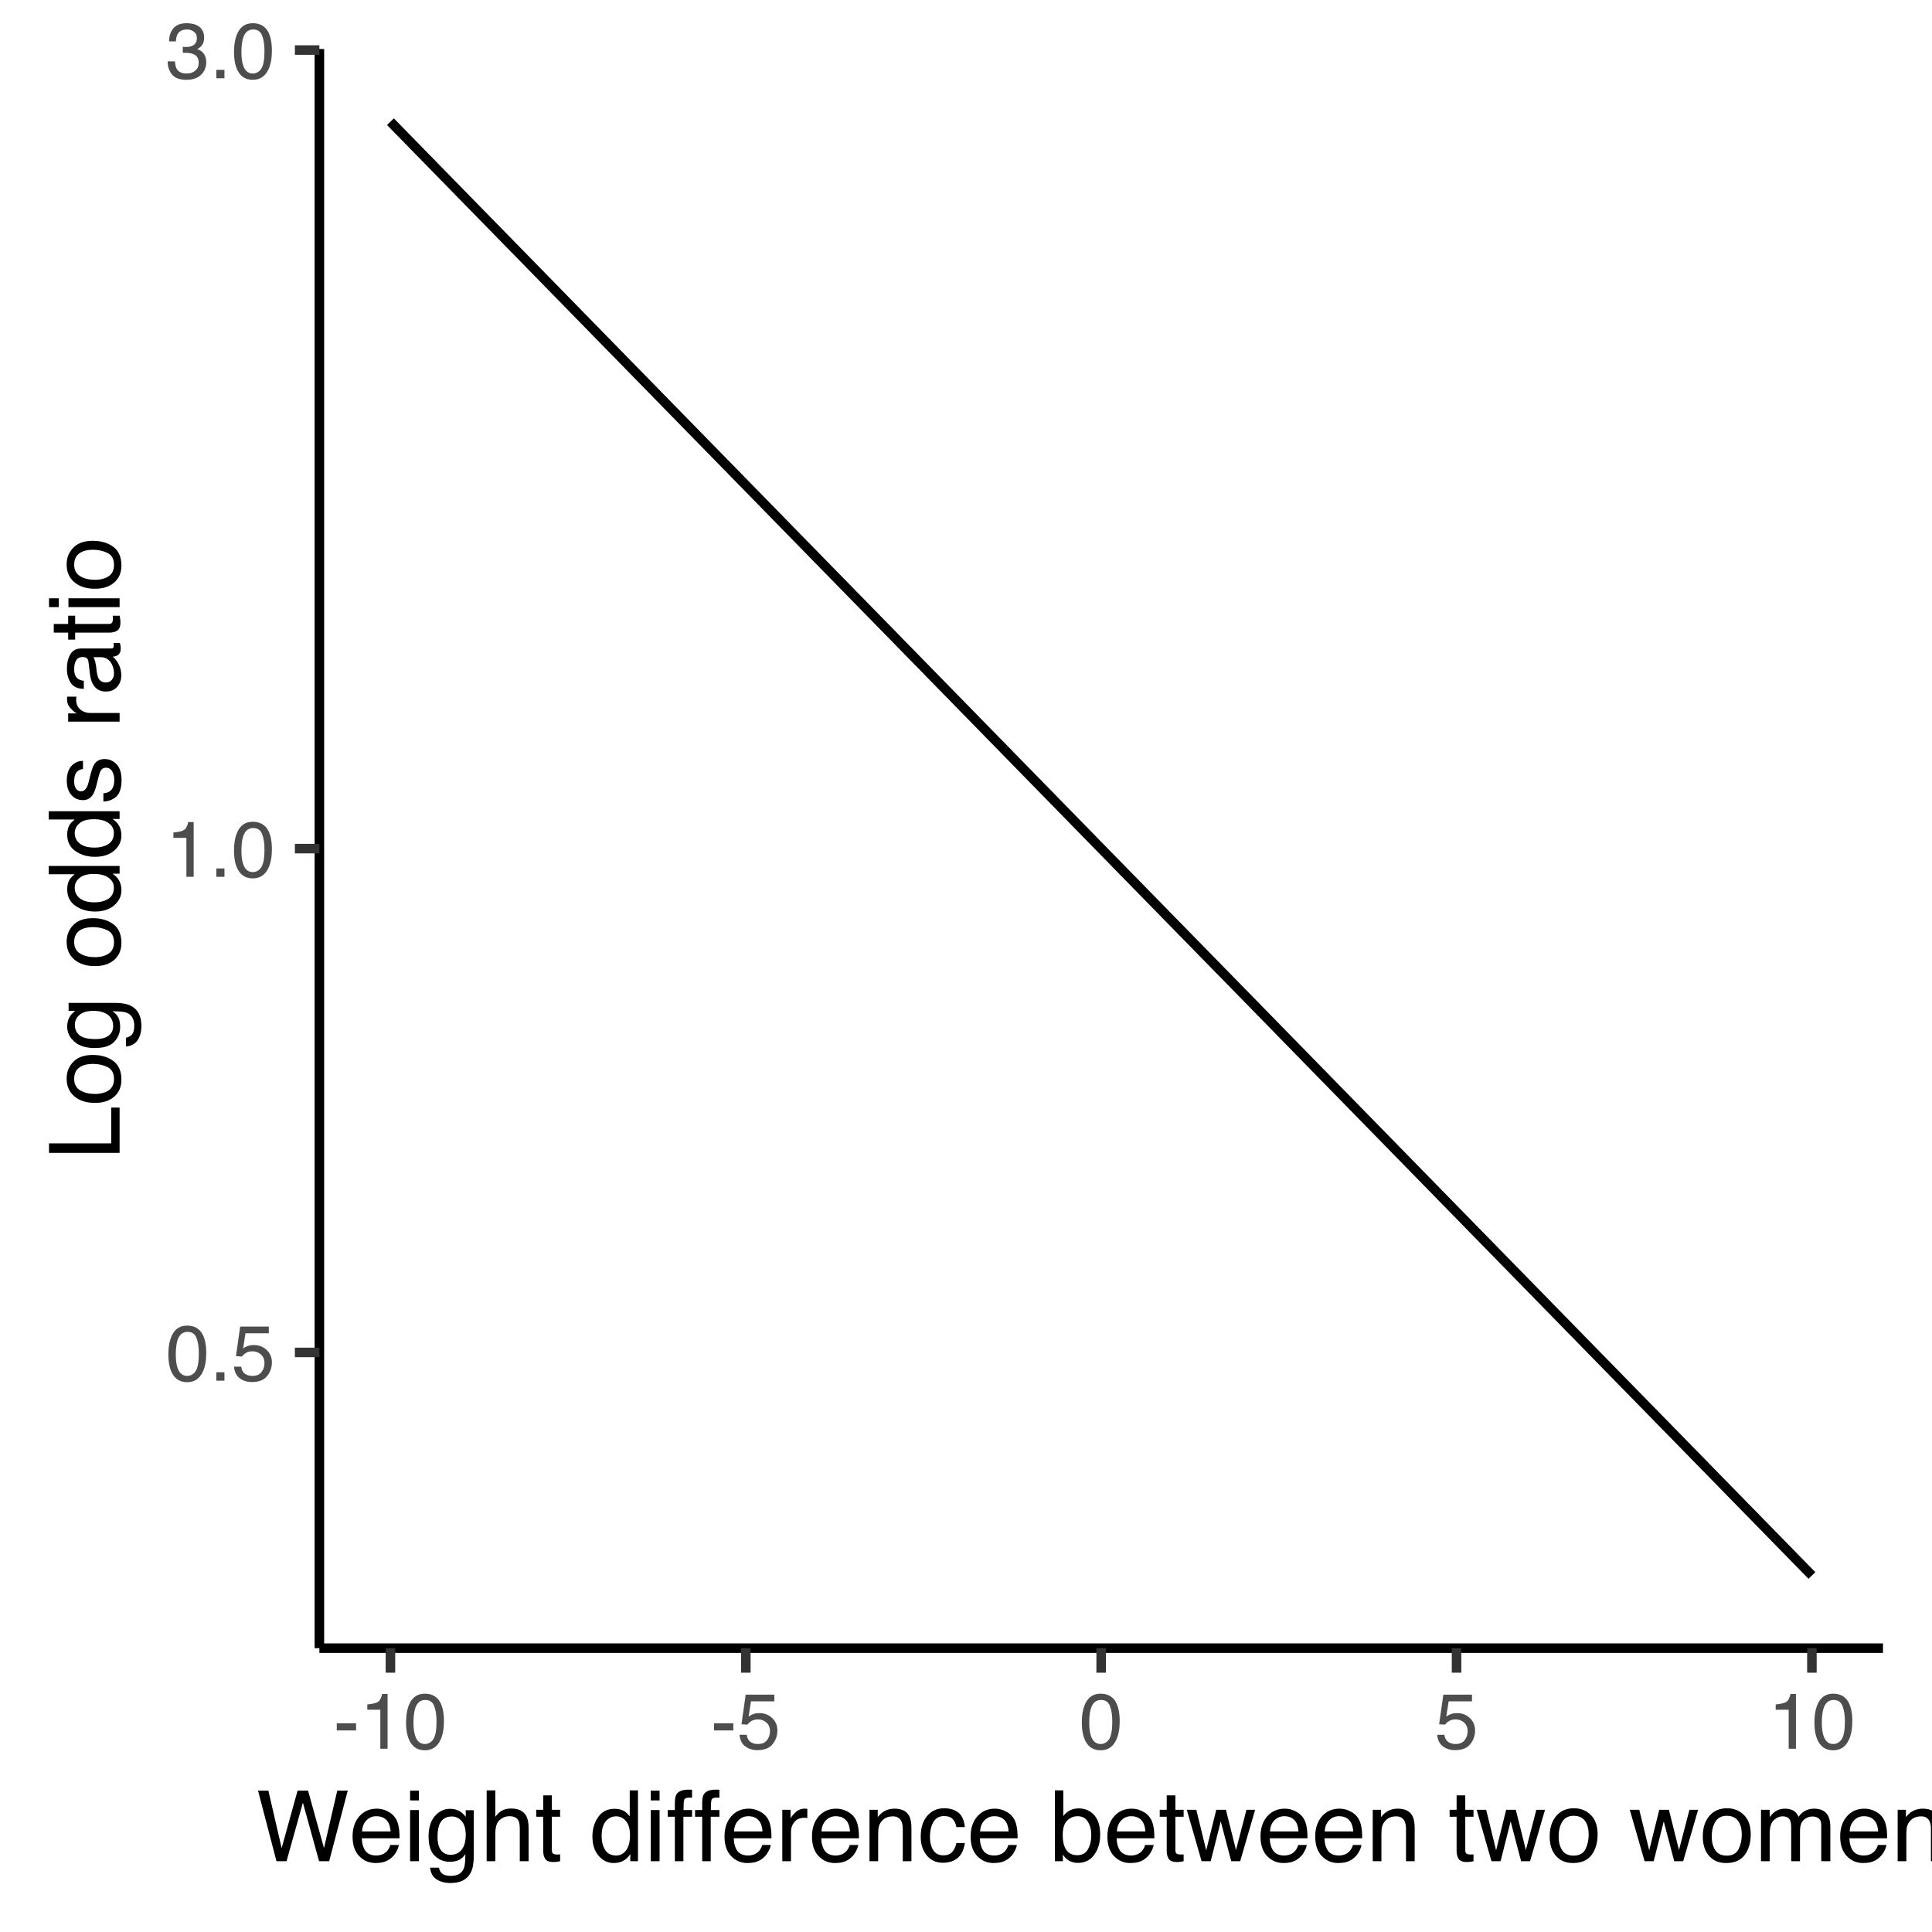
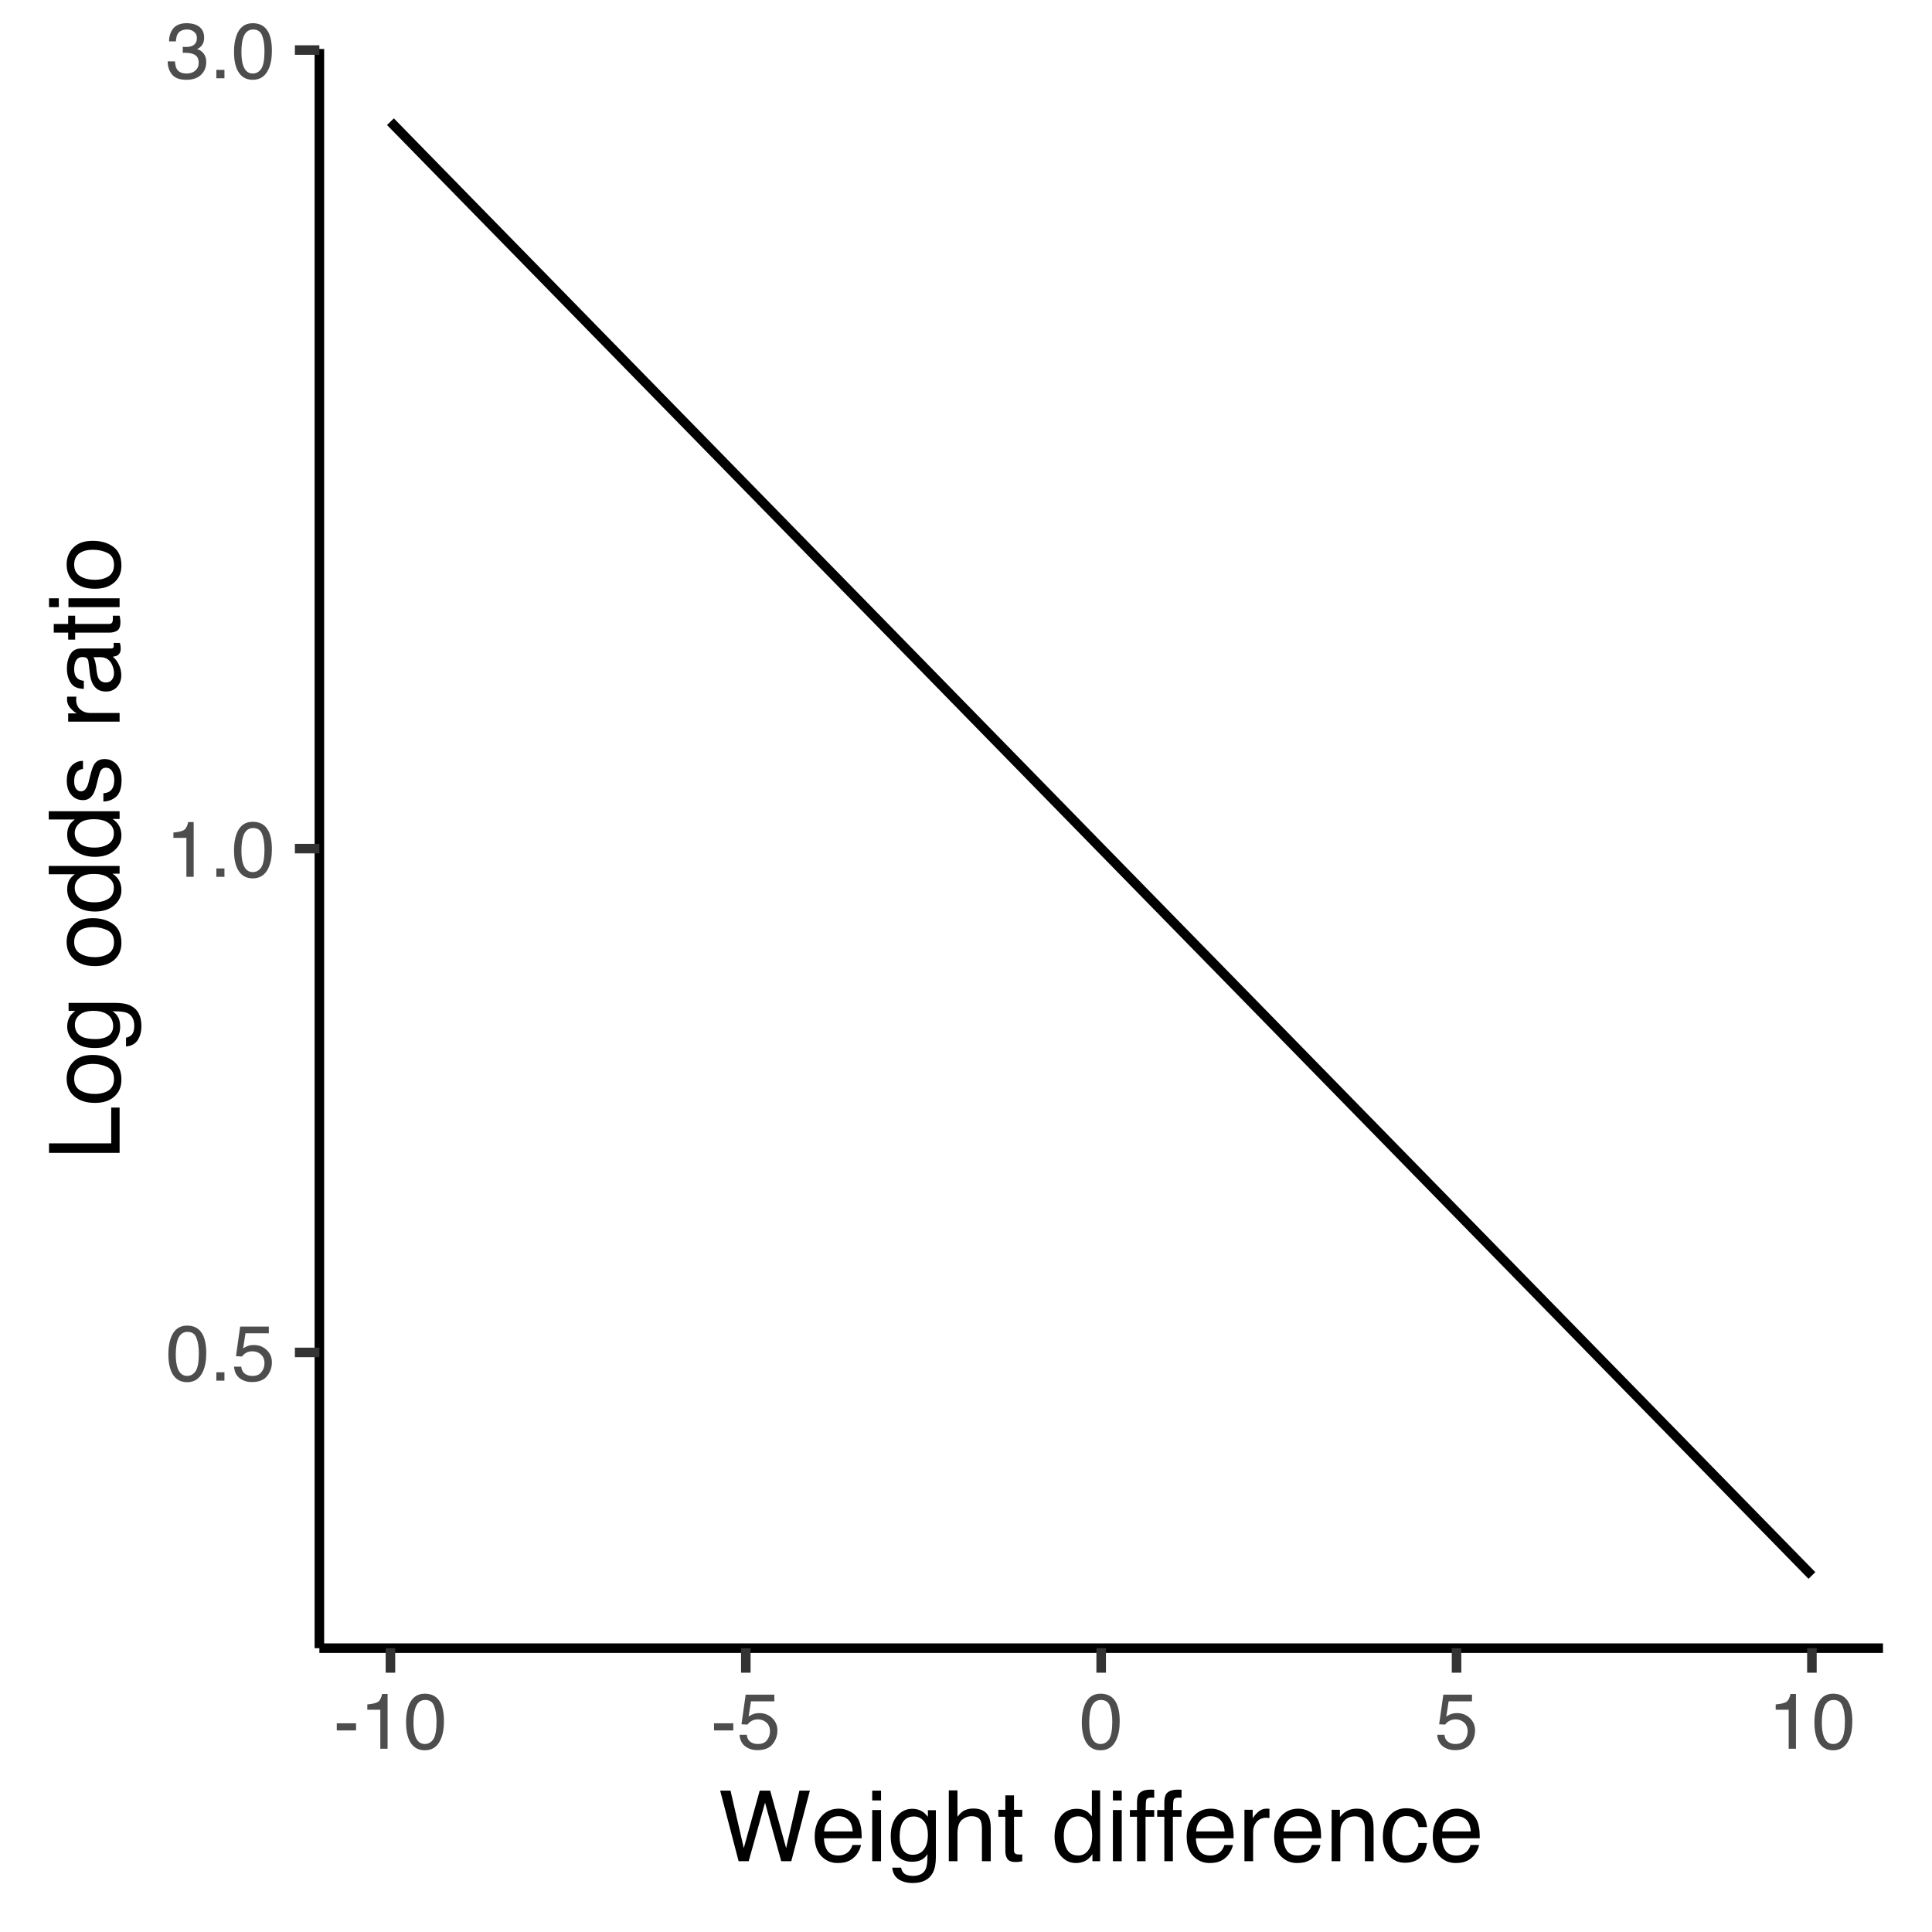
<svg xmlns="http://www.w3.org/2000/svg" xmlns:xlink="http://www.w3.org/1999/xlink" width="216pt" height="216pt" viewBox="0 0 216 216" version="1.1">
  <defs>
    <g>
      <symbol overflow="visible" id="glyph0-0">
        <path style="stroke:none;" d="M 0.281 0 L 0.281 -6.312 L 5.297 -6.312 L 5.297 0 Z M 4.5 -0.797 L 4.5 -5.516 L 1.078 -5.516 L 1.078 -0.797 Z M 4.5 -0.797 " />
      </symbol>
      <symbol overflow="visible" id="glyph0-1">
        <path style="stroke:none;" d="M 2.375 -6.156 C 3.176 -6.156 3.754 -5.828 4.109 -5.172 C 4.379 -4.66 4.516 -3.961 4.516 -3.078 C 4.516 -2.242 4.391 -1.555 4.141 -1.016 C 3.785 -0.223 3.195 0.172 2.375 0.172 C 1.633 0.172 1.082 -0.148 0.719 -0.797 C 0.426 -1.328 0.281 -2.047 0.281 -2.953 C 0.281 -3.648 0.367 -4.25 0.547 -4.75 C 0.879 -5.688 1.488 -6.156 2.375 -6.156 Z M 2.375 -0.531 C 2.77 -0.531 3.086 -0.707 3.328 -1.062 C 3.566 -1.426 3.688 -2.086 3.688 -3.047 C 3.688 -3.754 3.598 -4.332 3.422 -4.781 C 3.254 -5.227 2.922 -5.453 2.422 -5.453 C 1.973 -5.453 1.641 -5.238 1.422 -4.812 C 1.211 -4.383 1.109 -3.754 1.109 -2.922 C 1.109 -2.297 1.176 -1.789 1.312 -1.406 C 1.52 -0.82 1.875 -0.531 2.375 -0.531 Z M 2.375 -0.531 " />
      </symbol>
      <symbol overflow="visible" id="glyph0-2">
        <path style="stroke:none;" d="M 0.75 -0.938 L 1.656 -0.938 L 1.656 0 L 0.75 0 Z M 0.75 -0.938 " />
      </symbol>
      <symbol overflow="visible" id="glyph0-3">
        <path style="stroke:none;" d="M 1.094 -1.562 C 1.133 -1.125 1.336 -0.82 1.703 -0.656 C 1.879 -0.57 2.094 -0.531 2.344 -0.531 C 2.801 -0.531 3.141 -0.676 3.359 -0.969 C 3.578 -1.258 3.688 -1.582 3.688 -1.938 C 3.688 -2.363 3.555 -2.691 3.297 -2.922 C 3.035 -3.16 2.719 -3.281 2.344 -3.281 C 2.082 -3.281 1.852 -3.227 1.656 -3.125 C 1.469 -3.02 1.305 -2.879 1.172 -2.703 L 0.5 -2.734 L 0.969 -6.047 L 4.172 -6.047 L 4.172 -5.297 L 1.562 -5.297 L 1.297 -3.594 C 1.43 -3.695 1.566 -3.773 1.703 -3.828 C 1.93 -3.93 2.195 -3.984 2.5 -3.984 C 3.062 -3.984 3.535 -3.801 3.922 -3.438 C 4.316 -3.07 4.516 -2.609 4.516 -2.047 C 4.516 -1.461 4.332 -0.945 3.969 -0.5 C 3.613 -0.062 3.047 0.156 2.266 0.156 C 1.754 0.156 1.305 0.016 0.922 -0.266 C 0.547 -0.547 0.332 -0.977 0.281 -1.562 Z M 1.094 -1.562 " />
      </symbol>
      <symbol overflow="visible" id="glyph0-4">
        <path style="stroke:none;" d="M 0.844 -4.359 L 0.844 -4.953 C 1.395 -5.004 1.781 -5.094 2 -5.219 C 2.227 -5.344 2.395 -5.645 2.5 -6.125 L 3.109 -6.125 L 3.109 0 L 2.297 0 L 2.297 -4.359 Z M 0.844 -4.359 " />
      </symbol>
      <symbol overflow="visible" id="glyph0-5">
        <path style="stroke:none;" d="M 2.281 0.172 C 1.551 0.172 1.02 -0.023 0.688 -0.422 C 0.363 -0.828 0.203 -1.316 0.203 -1.891 L 1.016 -1.891 C 1.047 -1.492 1.117 -1.203 1.234 -1.016 C 1.441 -0.691 1.805 -0.531 2.328 -0.531 C 2.734 -0.531 3.055 -0.641 3.297 -0.859 C 3.547 -1.078 3.672 -1.359 3.672 -1.703 C 3.672 -2.129 3.539 -2.426 3.281 -2.594 C 3.031 -2.758 2.672 -2.844 2.203 -2.844 C 2.148 -2.844 2.098 -2.844 2.047 -2.844 C 1.992 -2.844 1.941 -2.844 1.891 -2.844 L 1.891 -3.516 C 1.973 -3.516 2.039 -3.508 2.094 -3.5 C 2.145 -3.5 2.203 -3.5 2.266 -3.5 C 2.555 -3.5 2.797 -3.547 2.984 -3.641 C 3.305 -3.797 3.469 -4.082 3.469 -4.5 C 3.469 -4.801 3.359 -5.035 3.141 -5.203 C 2.922 -5.367 2.672 -5.453 2.391 -5.453 C 1.867 -5.453 1.508 -5.281 1.312 -4.938 C 1.207 -4.75 1.145 -4.477 1.125 -4.125 L 0.359 -4.125 C 0.359 -4.582 0.453 -4.973 0.641 -5.297 C 0.953 -5.867 1.504 -6.156 2.297 -6.156 C 2.93 -6.156 3.422 -6.016 3.766 -5.734 C 4.109 -5.461 4.281 -5.062 4.281 -4.531 C 4.281 -4.145 4.176 -3.836 3.969 -3.609 C 3.844 -3.461 3.68 -3.348 3.484 -3.266 C 3.805 -3.172 4.055 -3 4.234 -2.75 C 4.422 -2.5 4.516 -2.191 4.516 -1.828 C 4.516 -1.234 4.316 -0.75 3.922 -0.375 C 3.535 -0.008 2.988 0.172 2.281 0.172 Z M 2.281 0.172 " />
      </symbol>
      <symbol overflow="visible" id="glyph0-6">
        <path style="stroke:none;" d="M 0.359 -2.844 L 2.516 -2.844 L 2.516 -2.047 L 0.359 -2.047 Z M 0.359 -2.844 " />
      </symbol>
      <symbol overflow="visible" id="glyph1-0">
        <path style="stroke:none;" d="M 0.359 0 L 0.359 -7.891 L 6.625 -7.891 L 6.625 0 Z M 5.625 -0.984 L 5.625 -6.906 L 1.344 -6.906 L 1.344 -0.984 Z M 5.625 -0.984 " />
      </symbol>
      <symbol overflow="visible" id="glyph1-1">
        <path style="stroke:none;" d="M 1.359 -7.891 L 2.844 -1.469 L 4.625 -7.891 L 5.797 -7.891 L 7.578 -1.469 L 9.062 -7.891 L 10.234 -7.891 L 8.156 0 L 7.031 0 L 5.219 -6.547 L 3.391 0 L 2.266 0 L 0.203 -7.891 Z M 1.359 -7.891 " />
      </symbol>
      <symbol overflow="visible" id="glyph1-2">
        <path style="stroke:none;" d="M 3.109 -5.875 C 3.516 -5.875 3.906 -5.781 4.281 -5.594 C 4.664 -5.406 4.961 -5.156 5.172 -4.844 C 5.359 -4.562 5.484 -4.223 5.547 -3.828 C 5.609 -3.566 5.641 -3.145 5.641 -2.562 L 1.422 -2.562 C 1.441 -1.977 1.578 -1.508 1.828 -1.156 C 2.086 -0.812 2.488 -0.641 3.031 -0.641 C 3.539 -0.641 3.945 -0.805 4.25 -1.141 C 4.414 -1.328 4.535 -1.551 4.609 -1.812 L 5.562 -1.812 C 5.531 -1.594 5.441 -1.352 5.297 -1.094 C 5.16 -0.832 5.004 -0.625 4.828 -0.469 C 4.535 -0.176 4.176 0.02 3.75 0.125 C 3.508 0.176 3.242 0.203 2.953 0.203 C 2.234 0.203 1.625 -0.055 1.125 -0.578 C 0.633 -1.098 0.391 -1.828 0.391 -2.766 C 0.391 -3.691 0.641 -4.441 1.141 -5.016 C 1.641 -5.586 2.297 -5.875 3.109 -5.875 Z M 4.641 -3.328 C 4.609 -3.754 4.52 -4.094 4.375 -4.344 C 4.102 -4.801 3.66 -5.031 3.047 -5.031 C 2.598 -5.031 2.223 -4.867 1.922 -4.547 C 1.629 -4.234 1.473 -3.828 1.453 -3.328 Z M 3.016 -5.891 Z M 3.016 -5.891 " />
      </symbol>
      <symbol overflow="visible" id="glyph1-3">
        <path style="stroke:none;" d="M 0.703 -5.719 L 1.688 -5.719 L 1.688 0 L 0.703 0 Z M 0.703 -7.891 L 1.688 -7.891 L 1.688 -6.797 L 0.703 -6.797 Z M 0.703 -7.891 " />
      </symbol>
      <symbol overflow="visible" id="glyph1-4">
        <path style="stroke:none;" d="M 2.734 -5.859 C 3.191 -5.859 3.586 -5.742 3.922 -5.516 C 4.098 -5.391 4.285 -5.207 4.484 -4.969 L 4.484 -5.703 L 5.375 -5.703 L 5.375 -0.469 C 5.375 0.258 5.266 0.836 5.047 1.266 C 4.648 2.047 3.895 2.438 2.781 2.438 C 2.156 2.438 1.629 2.297 1.203 2.016 C 0.785 1.734 0.551 1.301 0.5 0.719 L 1.484 0.719 C 1.535 0.969 1.629 1.164 1.766 1.312 C 1.984 1.531 2.328 1.641 2.797 1.641 C 3.535 1.641 4.02 1.375 4.25 0.844 C 4.383 0.539 4.445 -0.004 4.438 -0.797 C 4.25 -0.504 4.016 -0.285 3.734 -0.141 C 3.461 -0.004 3.109 0.062 2.672 0.062 C 2.047 0.062 1.5 -0.156 1.031 -0.594 C 0.562 -1.031 0.328 -1.758 0.328 -2.781 C 0.328 -3.75 0.562 -4.504 1.031 -5.047 C 1.5 -5.586 2.066 -5.859 2.734 -5.859 Z M 4.484 -2.906 C 4.484 -3.613 4.332 -4.141 4.031 -4.484 C 3.738 -4.828 3.367 -5 2.922 -5 C 2.234 -5 1.766 -4.68 1.516 -4.047 C 1.391 -3.703 1.328 -3.254 1.328 -2.703 C 1.328 -2.055 1.457 -1.562 1.719 -1.219 C 1.977 -0.883 2.332 -0.719 2.781 -0.719 C 3.469 -0.719 3.957 -1.031 4.25 -1.656 C 4.406 -2.008 4.484 -2.426 4.484 -2.906 Z M 2.859 -5.891 Z M 2.859 -5.891 " />
      </symbol>
      <symbol overflow="visible" id="glyph1-5">
        <path style="stroke:none;" d="M 0.703 -7.922 L 1.672 -7.922 L 1.672 -4.969 C 1.898 -5.258 2.109 -5.469 2.297 -5.594 C 2.609 -5.789 2.992 -5.891 3.453 -5.891 C 4.285 -5.891 4.852 -5.598 5.156 -5.016 C 5.312 -4.691 5.391 -4.25 5.391 -3.688 L 5.391 0 L 4.406 0 L 4.406 -3.625 C 4.406 -4.051 4.352 -4.363 4.25 -4.562 C 4.07 -4.875 3.738 -5.031 3.25 -5.031 C 2.852 -5.031 2.488 -4.891 2.156 -4.609 C 1.832 -4.336 1.672 -3.816 1.672 -3.047 L 1.672 0 L 0.703 0 Z M 0.703 -7.922 " />
      </symbol>
      <symbol overflow="visible" id="glyph1-6">
        <path style="stroke:none;" d="M 0.906 -7.359 L 1.875 -7.359 L 1.875 -5.75 L 2.797 -5.75 L 2.797 -4.969 L 1.875 -4.969 L 1.875 -1.203 C 1.875 -1.004 1.941 -0.875 2.078 -0.812 C 2.16 -0.77 2.285 -0.75 2.453 -0.75 C 2.504 -0.75 2.555 -0.75 2.609 -0.75 C 2.66 -0.75 2.723 -0.754 2.797 -0.766 L 2.797 0 C 2.68 0.031 2.562 0.051 2.438 0.062 C 2.32 0.082 2.195 0.094 2.062 0.094 C 1.613 0.094 1.305 -0.02 1.141 -0.25 C 0.984 -0.488 0.906 -0.789 0.906 -1.156 L 0.906 -4.969 L 0.125 -4.969 L 0.125 -5.75 L 0.906 -5.75 Z M 0.906 -7.359 " />
      </symbol>
      <symbol overflow="visible" id="glyph1-7">
        <path style="stroke:none;" d="" />
      </symbol>
      <symbol overflow="visible" id="glyph1-8">
        <path style="stroke:none;" d="M 1.328 -2.812 C 1.328 -2.195 1.457 -1.68 1.719 -1.266 C 1.977 -0.848 2.395 -0.641 2.969 -0.641 C 3.414 -0.641 3.781 -0.832 4.062 -1.219 C 4.352 -1.602 4.5 -2.156 4.5 -2.875 C 4.5 -3.602 4.348 -4.141 4.047 -4.484 C 3.754 -4.836 3.391 -5.016 2.953 -5.016 C 2.473 -5.016 2.082 -4.828 1.781 -4.453 C 1.477 -4.078 1.328 -3.531 1.328 -2.812 Z M 2.781 -5.859 C 3.219 -5.859 3.586 -5.766 3.891 -5.578 C 4.055 -5.473 4.25 -5.285 4.469 -5.016 L 4.469 -7.922 L 5.391 -7.922 L 5.391 0 L 4.531 0 L 4.531 -0.797 C 4.301 -0.441 4.031 -0.188 3.719 -0.031 C 3.414 0.125 3.066 0.203 2.672 0.203 C 2.023 0.203 1.469 -0.062 1 -0.594 C 0.531 -1.133 0.297 -1.852 0.297 -2.75 C 0.297 -3.594 0.508 -4.32 0.938 -4.938 C 1.363 -5.551 1.977 -5.859 2.781 -5.859 Z M 2.781 -5.859 " />
      </symbol>
      <symbol overflow="visible" id="glyph1-9">
        <path style="stroke:none;" d="M 0.953 -6.625 C 0.961 -7.031 1.031 -7.328 1.156 -7.516 C 1.383 -7.836 1.82 -8 2.469 -8 C 2.531 -8 2.594 -8 2.656 -8 C 2.719 -8 2.789 -7.992 2.875 -7.984 L 2.875 -7.094 C 2.77 -7.102 2.695 -7.109 2.656 -7.109 C 2.613 -7.109 2.57 -7.109 2.531 -7.109 C 2.238 -7.109 2.062 -7.031 2 -6.875 C 1.945 -6.727 1.922 -6.344 1.922 -5.719 L 2.875 -5.719 L 2.875 -4.969 L 1.906 -4.969 L 1.906 0 L 0.953 0 L 0.953 -4.969 L 0.156 -4.969 L 0.156 -5.719 L 0.953 -5.719 Z M 0.953 -6.625 " />
      </symbol>
      <symbol overflow="visible" id="glyph1-10">
        <path style="stroke:none;" d="M 0.734 -5.75 L 1.656 -5.75 L 1.656 -4.766 C 1.727 -4.953 1.91 -5.18 2.203 -5.453 C 2.492 -5.734 2.832 -5.875 3.219 -5.875 C 3.238 -5.875 3.27 -5.875 3.312 -5.875 C 3.352 -5.875 3.426 -5.867 3.531 -5.859 L 3.531 -4.828 C 3.477 -4.836 3.426 -4.844 3.375 -4.844 C 3.32 -4.852 3.27 -4.859 3.219 -4.859 C 2.727 -4.859 2.352 -4.703 2.094 -4.391 C 1.832 -4.078 1.703 -3.719 1.703 -3.312 L 1.703 0 L 0.734 0 Z M 0.734 -5.75 " />
      </symbol>
      <symbol overflow="visible" id="glyph1-11">
        <path style="stroke:none;" d="M 0.703 -5.75 L 1.625 -5.75 L 1.625 -4.938 C 1.895 -5.27 2.18 -5.508 2.484 -5.656 C 2.797 -5.801 3.133 -5.875 3.5 -5.875 C 4.32 -5.875 4.875 -5.594 5.156 -5.031 C 5.312 -4.719 5.391 -4.27 5.391 -3.688 L 5.391 0 L 4.422 0 L 4.422 -3.625 C 4.422 -3.977 4.367 -4.258 4.266 -4.469 C 4.086 -4.832 3.773 -5.016 3.328 -5.016 C 3.098 -5.016 2.91 -4.988 2.766 -4.938 C 2.492 -4.863 2.258 -4.707 2.062 -4.469 C 1.906 -4.281 1.801 -4.082 1.75 -3.875 C 1.695 -3.676 1.672 -3.391 1.672 -3.016 L 1.672 0 L 0.703 0 Z M 2.984 -5.891 Z M 2.984 -5.891 " />
      </symbol>
      <symbol overflow="visible" id="glyph1-12">
        <path style="stroke:none;" d="M 2.922 -5.922 C 3.578 -5.922 4.109 -5.758 4.516 -5.438 C 4.922 -5.125 5.164 -4.582 5.25 -3.812 L 4.297 -3.812 C 4.242 -4.164 4.113 -4.457 3.906 -4.688 C 3.707 -4.926 3.379 -5.047 2.922 -5.047 C 2.305 -5.047 1.867 -4.75 1.609 -4.156 C 1.43 -3.758 1.344 -3.273 1.344 -2.703 C 1.344 -2.129 1.461 -1.645 1.703 -1.25 C 1.953 -0.852 2.336 -0.656 2.859 -0.656 C 3.266 -0.656 3.582 -0.773 3.812 -1.016 C 4.051 -1.266 4.211 -1.602 4.297 -2.031 L 5.25 -2.031 C 5.133 -1.27 4.863 -0.711 4.438 -0.359 C 4.008 -0.004 3.457 0.172 2.781 0.172 C 2.031 0.172 1.43 -0.102 0.984 -0.656 C 0.535 -1.207 0.312 -1.895 0.312 -2.719 C 0.312 -3.727 0.555 -4.516 1.047 -5.078 C 1.535 -5.641 2.16 -5.922 2.922 -5.922 Z M 2.781 -5.891 Z M 2.781 -5.891 " />
      </symbol>
-       <symbol overflow="visible" id="glyph1-13">
-         <path style="stroke:none;" d="M 0.641 -7.922 L 1.578 -7.922 L 1.578 -5.047 C 1.785 -5.328 2.035 -5.539 2.328 -5.688 C 2.617 -5.832 2.938 -5.906 3.281 -5.906 C 4 -5.906 4.582 -5.656 5.031 -5.156 C 5.477 -4.664 5.703 -3.941 5.703 -2.984 C 5.703 -2.078 5.477 -1.32 5.031 -0.719 C 4.594 -0.113 3.984 0.188 3.203 0.188 C 2.766 0.188 2.395 0.078 2.094 -0.141 C 1.914 -0.266 1.727 -0.461 1.531 -0.734 L 1.531 0 L 0.641 0 Z M 3.141 -0.672 C 3.672 -0.672 4.062 -0.879 4.312 -1.297 C 4.57 -1.711 4.703 -2.258 4.703 -2.938 C 4.703 -3.539 4.57 -4.039 4.312 -4.438 C 4.062 -4.832 3.68 -5.031 3.172 -5.031 C 2.734 -5.031 2.348 -4.867 2.016 -4.547 C 1.68 -4.223 1.516 -3.688 1.516 -2.938 C 1.516 -2.395 1.582 -1.957 1.719 -1.625 C 1.977 -0.988 2.453 -0.672 3.141 -0.672 Z M 3.141 -0.672 " />
-       </symbol>
-       <symbol overflow="visible" id="glyph1-14">
-         <path style="stroke:none;" d="M 1.156 -5.75 L 2.266 -1.219 L 3.391 -5.75 L 4.469 -5.75 L 5.594 -1.25 L 6.766 -5.75 L 7.734 -5.75 L 6.062 0 L 5.062 0 L 3.891 -4.453 L 2.766 0 L 1.75 0 L 0.094 -5.75 Z M 1.156 -5.75 " />
-       </symbol>
-       <symbol overflow="visible" id="glyph1-15">
-         <path style="stroke:none;" d="M 2.984 -0.625 C 3.629 -0.625 4.07 -0.863 4.312 -1.344 C 4.551 -1.832 4.672 -2.375 4.672 -2.969 C 4.672 -3.508 4.582 -3.945 4.406 -4.281 C 4.133 -4.812 3.664 -5.078 3 -5.078 C 2.406 -5.078 1.973 -4.848 1.703 -4.391 C 1.441 -3.941 1.312 -3.398 1.312 -2.766 C 1.312 -2.148 1.441 -1.641 1.703 -1.234 C 1.973 -0.828 2.398 -0.625 2.984 -0.625 Z M 3.031 -5.922 C 3.77 -5.922 4.395 -5.672 4.906 -5.172 C 5.414 -4.68 5.672 -3.957 5.672 -3 C 5.672 -2.07 5.445 -1.305 5 -0.703 C 4.551 -0.098 3.852 0.203 2.906 0.203 C 2.113 0.203 1.484 -0.062 1.016 -0.594 C 0.547 -1.125 0.312 -1.844 0.312 -2.75 C 0.312 -3.719 0.555 -4.488 1.047 -5.062 C 1.535 -5.633 2.195 -5.922 3.031 -5.922 Z M 3 -5.891 Z M 3 -5.891 " />
-       </symbol>
-       <symbol overflow="visible" id="glyph1-16">
-         <path style="stroke:none;" d="M 0.703 -5.75 L 1.672 -5.75 L 1.672 -4.938 C 1.898 -5.219 2.102 -5.422 2.281 -5.547 C 2.602 -5.766 2.969 -5.875 3.375 -5.875 C 3.832 -5.875 4.203 -5.766 4.484 -5.547 C 4.641 -5.41 4.781 -5.219 4.906 -4.969 C 5.125 -5.281 5.379 -5.508 5.672 -5.656 C 5.961 -5.801 6.285 -5.875 6.641 -5.875 C 7.41 -5.875 7.938 -5.598 8.219 -5.047 C 8.375 -4.742 8.453 -4.336 8.453 -3.828 L 8.453 0 L 7.438 0 L 7.438 -4 C 7.438 -4.383 7.344 -4.645 7.156 -4.781 C 6.969 -4.926 6.734 -5 6.453 -5 C 6.078 -5 5.75 -4.867 5.469 -4.609 C 5.195 -4.359 5.062 -3.938 5.062 -3.344 L 5.062 0 L 4.078 0 L 4.078 -3.75 C 4.078 -4.145 4.031 -4.43 3.938 -4.609 C 3.789 -4.879 3.52 -5.016 3.125 -5.016 C 2.758 -5.016 2.426 -4.867 2.125 -4.578 C 1.82 -4.297 1.672 -3.785 1.672 -3.047 L 1.672 0 L 0.703 0 Z M 0.703 -5.75 " />
-       </symbol>
      <symbol overflow="visible" id="glyph2-0">
        <path style="stroke:none;" d="M 0 -0.359 L -7.891 -0.359 L -7.891 -6.625 L 0 -6.625 Z M -0.984 -5.625 L -6.906 -5.625 L -6.906 -1.344 L -0.984 -1.344 Z M -0.984 -5.625 " />
      </symbol>
      <symbol overflow="visible" id="glyph2-1">
        <path style="stroke:none;" d="M -7.891 -0.844 L -7.891 -1.906 L -0.938 -1.906 L -0.938 -5.906 L 0 -5.906 L 0 -0.844 Z M -7.891 -0.844 " />
      </symbol>
      <symbol overflow="visible" id="glyph2-2">
        <path style="stroke:none;" d="M -0.625 -2.984 C -0.625 -3.629 -0.863 -4.07 -1.344 -4.312 C -1.832 -4.551 -2.375 -4.672 -2.969 -4.672 C -3.508 -4.672 -3.945 -4.582 -4.281 -4.406 C -4.812 -4.133 -5.078 -3.664 -5.078 -3 C -5.078 -2.406 -4.848 -1.973 -4.391 -1.703 C -3.941 -1.441 -3.398 -1.312 -2.766 -1.312 C -2.148 -1.312 -1.641 -1.441 -1.234 -1.703 C -0.828 -1.973 -0.625 -2.398 -0.625 -2.984 Z M -5.922 -3.031 C -5.922 -3.77 -5.672 -4.395 -5.172 -4.906 C -4.68 -5.414 -3.957 -5.672 -3 -5.672 C -2.07 -5.672 -1.305 -5.445 -0.703 -5 C -0.098 -4.551 0.203 -3.852 0.203 -2.906 C 0.203 -2.113 -0.062 -1.484 -0.594 -1.016 C -1.125 -0.547 -1.844 -0.312 -2.75 -0.312 C -3.719 -0.312 -4.488 -0.555 -5.062 -1.047 C -5.633 -1.535 -5.922 -2.195 -5.922 -3.031 Z M -5.891 -3 Z M -5.891 -3 " />
      </symbol>
      <symbol overflow="visible" id="glyph2-3">
        <path style="stroke:none;" d="M -5.859 -2.734 C -5.859 -3.191 -5.742 -3.586 -5.516 -3.922 C -5.391 -4.098 -5.207 -4.285 -4.969 -4.484 L -5.703 -4.484 L -5.703 -5.375 L -0.469 -5.375 C 0.258 -5.375 0.836 -5.266 1.266 -5.047 C 2.047 -4.648 2.438 -3.895 2.438 -2.781 C 2.438 -2.156 2.297 -1.629 2.016 -1.203 C 1.734 -0.785 1.301 -0.551 0.719 -0.5 L 0.719 -1.484 C 0.969 -1.535 1.164 -1.629 1.312 -1.766 C 1.531 -1.984 1.641 -2.328 1.641 -2.797 C 1.641 -3.535 1.375 -4.02 0.844 -4.25 C 0.539 -4.383 -0.004 -4.445 -0.797 -4.438 C -0.504 -4.25 -0.285 -4.016 -0.141 -3.734 C -0.004 -3.461 0.062 -3.109 0.062 -2.672 C 0.062 -2.047 -0.156 -1.5 -0.594 -1.031 C -1.031 -0.562 -1.758 -0.328 -2.781 -0.328 C -3.75 -0.328 -4.504 -0.562 -5.047 -1.031 C -5.586 -1.5 -5.859 -2.066 -5.859 -2.734 Z M -2.906 -4.484 C -3.613 -4.484 -4.141 -4.332 -4.484 -4.031 C -4.828 -3.738 -5 -3.367 -5 -2.922 C -5 -2.234 -4.68 -1.766 -4.047 -1.516 C -3.703 -1.391 -3.254 -1.328 -2.703 -1.328 C -2.055 -1.328 -1.562 -1.457 -1.219 -1.719 C -0.883 -1.977 -0.719 -2.332 -0.719 -2.781 C -0.719 -3.469 -1.031 -3.957 -1.656 -4.25 C -2.008 -4.406 -2.426 -4.484 -2.906 -4.484 Z M -5.891 -2.859 Z M -5.891 -2.859 " />
      </symbol>
      <symbol overflow="visible" id="glyph2-4">
        <path style="stroke:none;" d="" />
      </symbol>
      <symbol overflow="visible" id="glyph2-5">
        <path style="stroke:none;" d="M -2.812 -1.328 C -2.195 -1.328 -1.68 -1.457 -1.266 -1.719 C -0.848 -1.977 -0.641 -2.395 -0.641 -2.969 C -0.641 -3.414 -0.832 -3.781 -1.219 -4.062 C -1.602 -4.352 -2.156 -4.5 -2.875 -4.5 C -3.602 -4.5 -4.141 -4.348 -4.484 -4.047 C -4.836 -3.754 -5.016 -3.391 -5.016 -2.953 C -5.016 -2.473 -4.828 -2.082 -4.453 -1.781 C -4.078 -1.477 -3.531 -1.328 -2.812 -1.328 Z M -5.859 -2.781 C -5.859 -3.219 -5.766 -3.586 -5.578 -3.891 C -5.473 -4.055 -5.285 -4.25 -5.016 -4.469 L -7.922 -4.469 L -7.922 -5.391 L 0 -5.391 L 0 -4.531 L -0.797 -4.531 C -0.441 -4.301 -0.188 -4.031 -0.031 -3.719 C 0.125 -3.414 0.203 -3.066 0.203 -2.672 C 0.203 -2.023 -0.062 -1.469 -0.594 -1 C -1.133 -0.531 -1.852 -0.297 -2.75 -0.297 C -3.594 -0.297 -4.32 -0.508 -4.938 -0.938 C -5.551 -1.363 -5.859 -1.977 -5.859 -2.781 Z M -5.859 -2.781 " />
      </symbol>
      <symbol overflow="visible" id="glyph2-6">
        <path style="stroke:none;" d="M -1.812 -1.281 C -1.488 -1.312 -1.238 -1.395 -1.062 -1.531 C -0.75 -1.77 -0.594 -2.191 -0.594 -2.797 C -0.594 -3.148 -0.672 -3.461 -0.828 -3.734 C -0.984 -4.004 -1.223 -4.141 -1.547 -4.141 C -1.797 -4.141 -1.984 -4.031 -2.109 -3.812 C -2.191 -3.676 -2.285 -3.398 -2.391 -2.984 L -2.578 -2.219 C -2.703 -1.727 -2.836 -1.367 -2.984 -1.141 C -3.254 -0.723 -3.617 -0.516 -4.078 -0.516 C -4.617 -0.516 -5.055 -0.707 -5.391 -1.094 C -5.734 -1.488 -5.906 -2.02 -5.906 -2.688 C -5.906 -3.551 -5.648 -4.176 -5.141 -4.562 C -4.816 -4.801 -4.469 -4.914 -4.094 -4.906 L -4.094 -4 C -4.312 -3.977 -4.508 -3.898 -4.688 -3.766 C -4.945 -3.547 -5.078 -3.16 -5.078 -2.609 C -5.078 -2.242 -5.004 -1.969 -4.859 -1.781 C -4.723 -1.594 -4.539 -1.5 -4.312 -1.5 C -4.062 -1.5 -3.863 -1.625 -3.719 -1.875 C -3.625 -2.008 -3.539 -2.219 -3.469 -2.5 L -3.312 -3.141 C -3.145 -3.836 -2.984 -4.301 -2.828 -4.531 C -2.578 -4.914 -2.191 -5.109 -1.672 -5.109 C -1.148 -5.109 -0.703 -4.91 -0.328 -4.516 C 0.035 -4.129 0.219 -3.539 0.219 -2.75 C 0.219 -1.895 0.023 -1.285 -0.359 -0.922 C -0.754 -0.566 -1.238 -0.379 -1.812 -0.359 Z M -5.891 -2.719 Z M -5.891 -2.719 " />
      </symbol>
      <symbol overflow="visible" id="glyph2-7">
        <path style="stroke:none;" d="M -5.75 -0.734 L -5.75 -1.656 L -4.766 -1.656 C -4.953 -1.727 -5.18 -1.91 -5.453 -2.203 C -5.734 -2.492 -5.875 -2.832 -5.875 -3.219 C -5.875 -3.238 -5.875 -3.27 -5.875 -3.312 C -5.875 -3.352 -5.867 -3.426 -5.859 -3.531 L -4.828 -3.531 C -4.836 -3.477 -4.844 -3.426 -4.844 -3.375 C -4.852 -3.32 -4.859 -3.27 -4.859 -3.219 C -4.859 -2.727 -4.703 -2.352 -4.391 -2.094 C -4.078 -1.832 -3.719 -1.703 -3.312 -1.703 L 0 -1.703 L 0 -0.734 Z M -5.75 -0.734 " />
      </symbol>
      <symbol overflow="visible" id="glyph2-8">
        <path style="stroke:none;" d="M -1.531 -1.453 C -1.25 -1.453 -1.023 -1.551 -0.859 -1.75 C -0.703 -1.957 -0.625 -2.203 -0.625 -2.484 C -0.625 -2.816 -0.703 -3.145 -0.859 -3.469 C -1.117 -4.008 -1.551 -4.281 -2.156 -4.281 L -2.922 -4.281 C -2.848 -4.156 -2.785 -4 -2.734 -3.812 C -2.691 -3.633 -2.656 -3.453 -2.625 -3.266 L -2.562 -2.688 C -2.508 -2.332 -2.438 -2.066 -2.344 -1.891 C -2.164 -1.598 -1.895 -1.453 -1.531 -1.453 Z M -3.484 -3.797 C -3.516 -4.016 -3.609 -4.16 -3.766 -4.234 C -3.848 -4.273 -3.973 -4.297 -4.141 -4.297 C -4.461 -4.297 -4.695 -4.176 -4.844 -3.938 C -5 -3.707 -5.078 -3.375 -5.078 -2.938 C -5.078 -2.438 -4.941 -2.082 -4.672 -1.875 C -4.516 -1.75 -4.289 -1.672 -4 -1.641 L -4 -0.734 C -4.707 -0.754 -5.195 -0.984 -5.469 -1.422 C -5.75 -1.867 -5.891 -2.383 -5.891 -2.969 C -5.891 -3.645 -5.758 -4.191 -5.5 -4.609 C -5.25 -5.035 -4.848 -5.25 -4.297 -5.25 L -0.984 -5.25 C -0.891 -5.25 -0.812 -5.266 -0.75 -5.297 C -0.688 -5.336 -0.656 -5.426 -0.656 -5.562 C -0.656 -5.602 -0.656 -5.648 -0.656 -5.703 C -0.664 -5.766 -0.676 -5.82 -0.688 -5.875 L 0.031 -5.875 C 0.07 -5.727 0.098 -5.613 0.109 -5.531 C 0.117 -5.457 0.125 -5.352 0.125 -5.219 C 0.125 -4.883 0.004 -4.641 -0.234 -4.484 C -0.359 -4.41 -0.535 -4.359 -0.766 -4.328 C -0.504 -4.129 -0.281 -3.844 -0.094 -3.469 C 0.094 -3.102 0.188 -2.695 0.188 -2.25 C 0.188 -1.719 0.023 -1.281 -0.297 -0.938 C -0.617 -0.602 -1.023 -0.438 -1.516 -0.438 C -2.047 -0.438 -2.457 -0.602 -2.75 -0.938 C -3.039 -1.27 -3.223 -1.707 -3.297 -2.25 Z M -5.891 -2.984 Z M -5.891 -2.984 " />
      </symbol>
      <symbol overflow="visible" id="glyph2-9">
        <path style="stroke:none;" d="M -7.359 -0.906 L -7.359 -1.875 L -5.75 -1.875 L -5.75 -2.797 L -4.969 -2.797 L -4.969 -1.875 L -1.203 -1.875 C -1.004 -1.875 -0.875 -1.941 -0.812 -2.078 C -0.77 -2.16 -0.75 -2.285 -0.75 -2.453 C -0.75 -2.504 -0.75 -2.555 -0.75 -2.609 C -0.75 -2.66 -0.754 -2.723 -0.766 -2.797 L 0 -2.797 C 0.031 -2.68 0.051 -2.562 0.062 -2.438 C 0.082 -2.32 0.094 -2.195 0.094 -2.062 C 0.094 -1.613 -0.02 -1.305 -0.25 -1.141 C -0.488 -0.984 -0.789 -0.906 -1.156 -0.906 L -4.969 -0.906 L -4.969 -0.125 L -5.75 -0.125 L -5.75 -0.906 Z M -7.359 -0.906 " />
      </symbol>
      <symbol overflow="visible" id="glyph2-10">
        <path style="stroke:none;" d="M -5.719 -0.703 L -5.719 -1.688 L 0 -1.688 L 0 -0.703 Z M -7.891 -0.703 L -7.891 -1.688 L -6.797 -1.688 L -6.797 -0.703 Z M -7.891 -0.703 " />
      </symbol>
    </g>
    <clipPath id="clip1">
      <path d="M 35.707 5.48 L 210.52 5.48 L 210.52 184.27 L 35.707 184.27 Z M 35.707 5.48 " />
    </clipPath>
  </defs>
-   <g id="surface4028">
+   <g id="surface74">
    <rect x="0" y="0" width="216" height="216" style="fill:rgb(100%,100%,100%);fill-opacity:1;stroke:none;" />
    <rect x="0" y="0" width="216" height="216" style="fill:rgb(100%,100%,100%);fill-opacity:1;stroke:none;" />
    <path style="fill:none;stroke-width:1.067;stroke-linecap:round;stroke-linejoin:round;stroke:rgb(100%,100%,100%);stroke-opacity:1;stroke-miterlimit:10;" d="M 0 216 L 216 216 L 216 0 L 0 0 Z M 0 216 " />
    <g clip-path="url(#clip1)" clip-rule="nonzero">
      <path style=" stroke:none;fill-rule:nonzero;fill:rgb(100%,100%,100%);fill-opacity:1;" d="M 35.707 184.266 L 210.52 184.266 L 210.52 5.477 L 35.707 5.477 Z M 35.707 184.266 " />
    </g>
    <path style="fill:none;stroke-width:1.067;stroke-linecap:butt;stroke-linejoin:round;stroke:rgb(0%,0%,0%);stroke-opacity:1;stroke-miterlimit:10;" d="M 43.652 13.605 L 51.598 21.734 L 59.547 29.859 L 67.492 37.988 L 83.383 54.238 L 91.328 62.367 L 99.277 70.492 L 107.223 78.621 L 115.168 86.746 L 123.113 94.875 L 131.059 103 L 139.008 111.125 L 146.953 119.254 L 154.898 127.379 L 162.844 135.508 L 170.789 143.633 L 178.734 151.762 L 186.684 159.887 L 194.629 168.016 L 202.574 176.141 " />
    <path style="fill:none;stroke-width:1.067;stroke-linecap:butt;stroke-linejoin:round;stroke:rgb(0%,0%,0%);stroke-opacity:1;stroke-miterlimit:10;" d="M 35.707 184.266 L 35.707 5.48 " />
    <g style="fill:rgb(30.196%,30.196%,30.196%);fill-opacity:1;">
      <use xlink:href="#glyph0-1" x="18.543" y="154.359" />
      <use xlink:href="#glyph0-2" x="23.437" y="154.359" />
      <use xlink:href="#glyph0-3" x="25.882" y="154.359" />
    </g>
    <g style="fill:rgb(30.196%,30.196%,30.196%);fill-opacity:1;">
      <use xlink:href="#glyph0-4" x="18.543" y="98.031" />
      <use xlink:href="#glyph0-2" x="23.437" y="98.031" />
      <use xlink:href="#glyph0-1" x="25.882" y="98.031" />
    </g>
    <g style="fill:rgb(30.196%,30.196%,30.196%);fill-opacity:1;">
      <use xlink:href="#glyph0-5" x="18.543" y="8.75" />
      <use xlink:href="#glyph0-2" x="23.437" y="8.75" />
      <use xlink:href="#glyph0-1" x="25.882" y="8.75" />
    </g>
    <path style="fill:none;stroke-width:1.067;stroke-linecap:butt;stroke-linejoin:round;stroke:rgb(20%,20%,20%);stroke-opacity:1;stroke-miterlimit:10;" d="M 32.969 151.203 L 35.707 151.203 " />
    <path style="fill:none;stroke-width:1.067;stroke-linecap:butt;stroke-linejoin:round;stroke:rgb(20%,20%,20%);stroke-opacity:1;stroke-miterlimit:10;" d="M 32.969 94.875 L 35.707 94.875 " />
    <path style="fill:none;stroke-width:1.067;stroke-linecap:butt;stroke-linejoin:round;stroke:rgb(20%,20%,20%);stroke-opacity:1;stroke-miterlimit:10;" d="M 32.969 5.594 L 35.707 5.594 " />
    <path style="fill:none;stroke-width:1.067;stroke-linecap:butt;stroke-linejoin:round;stroke:rgb(0%,0%,0%);stroke-opacity:1;stroke-miterlimit:10;" d="M 35.707 184.266 L 210.52 184.266 " />
    <path style="fill:none;stroke-width:1.067;stroke-linecap:butt;stroke-linejoin:round;stroke:rgb(20%,20%,20%);stroke-opacity:1;stroke-miterlimit:10;" d="M 43.652 187.008 L 43.652 184.266 " />
    <path style="fill:none;stroke-width:1.067;stroke-linecap:butt;stroke-linejoin:round;stroke:rgb(20%,20%,20%);stroke-opacity:1;stroke-miterlimit:10;" d="M 83.383 187.008 L 83.383 184.266 " />
    <path style="fill:none;stroke-width:1.067;stroke-linecap:butt;stroke-linejoin:round;stroke:rgb(20%,20%,20%);stroke-opacity:1;stroke-miterlimit:10;" d="M 123.113 187.008 L 123.113 184.266 " />
    <path style="fill:none;stroke-width:1.067;stroke-linecap:butt;stroke-linejoin:round;stroke:rgb(20%,20%,20%);stroke-opacity:1;stroke-miterlimit:10;" d="M 162.844 187.008 L 162.844 184.266 " />
    <path style="fill:none;stroke-width:1.067;stroke-linecap:butt;stroke-linejoin:round;stroke:rgb(20%,20%,20%);stroke-opacity:1;stroke-miterlimit:10;" d="M 202.574 187.008 L 202.574 184.266 " />
    <g style="fill:rgb(30.196%,30.196%,30.196%);fill-opacity:1;">
      <use xlink:href="#glyph0-6" x="37.293" y="195.512" />
      <use xlink:href="#glyph0-4" x="40.223" y="195.512" />
      <use xlink:href="#glyph0-1" x="45.118" y="195.512" />
    </g>
    <g style="fill:rgb(30.196%,30.196%,30.196%);fill-opacity:1;">
      <use xlink:href="#glyph0-6" x="79.469" y="195.512" />
      <use xlink:href="#glyph0-3" x="82.399" y="195.512" />
    </g>
    <g style="fill:rgb(30.196%,30.196%,30.196%);fill-opacity:1;">
      <use xlink:href="#glyph0-1" x="120.668" y="195.512" />
    </g>
    <g style="fill:rgb(30.196%,30.196%,30.196%);fill-opacity:1;">
      <use xlink:href="#glyph0-3" x="160.398" y="195.512" />
    </g>
    <g style="fill:rgb(30.196%,30.196%,30.196%);fill-opacity:1;">
      <use xlink:href="#glyph0-4" x="197.68" y="195.512" />
      <use xlink:href="#glyph0-1" x="202.574" y="195.512" />
    </g>
    <g style="fill:rgb(0%,0%,0%);fill-opacity:1;">
-       <use xlink:href="#glyph1-1" x="28.645" y="208.086" />
-       <use xlink:href="#glyph1-2" x="39.027" y="208.086" />
-       <use xlink:href="#glyph1-3" x="45.145" y="208.086" />
-       <use xlink:href="#glyph1-4" x="47.588" y="208.086" />
-       <use xlink:href="#glyph1-5" x="53.706" y="208.086" />
-       <use xlink:href="#glyph1-6" x="59.824" y="208.086" />
-       <use xlink:href="#glyph1-7" x="62.88" y="208.086" />
-       <use xlink:href="#glyph1-8" x="65.936" y="208.086" />
-       <use xlink:href="#glyph1-3" x="72.054" y="208.086" />
-       <use xlink:href="#glyph1-9" x="74.498" y="208.086" />
-       <use xlink:href="#glyph1-9" x="77.554" y="208.086" />
-       <use xlink:href="#glyph1-2" x="80.61" y="208.086" />
-       <use xlink:href="#glyph1-10" x="86.728" y="208.086" />
-       <use xlink:href="#glyph1-2" x="90.391" y="208.086" />
-       <use xlink:href="#glyph1-11" x="96.508" y="208.086" />
-       <use xlink:href="#glyph1-12" x="102.626" y="208.086" />
-       <use xlink:href="#glyph1-2" x="108.126" y="208.086" />
-       <use xlink:href="#glyph1-7" x="114.244" y="208.086" />
-       <use xlink:href="#glyph1-13" x="117.3" y="208.086" />
-       <use xlink:href="#glyph1-2" x="123.417" y="208.086" />
-       <use xlink:href="#glyph1-6" x="129.535" y="208.086" />
-       <use xlink:href="#glyph1-14" x="132.591" y="208.086" />
-       <use xlink:href="#glyph1-2" x="140.535" y="208.086" />
-       <use xlink:href="#glyph1-2" x="146.653" y="208.086" />
-       <use xlink:href="#glyph1-11" x="152.771" y="208.086" />
-       <use xlink:href="#glyph1-7" x="158.888" y="208.086" />
-       <use xlink:href="#glyph1-6" x="161.944" y="208.086" />
-       <use xlink:href="#glyph1-14" x="165" y="208.086" />
-       <use xlink:href="#glyph1-15" x="172.944" y="208.086" />
-       <use xlink:href="#glyph1-7" x="179.062" y="208.086" />
-       <use xlink:href="#glyph1-14" x="182.118" y="208.086" />
-       <use xlink:href="#glyph1-15" x="190.062" y="208.086" />
-       <use xlink:href="#glyph1-16" x="196.18" y="208.086" />
-       <use xlink:href="#glyph1-2" x="205.343" y="208.086" />
-       <use xlink:href="#glyph1-11" x="211.46" y="208.086" />
+       <use xlink:href="#glyph1-1" x="80.312" y="208.086" />
+       <use xlink:href="#glyph1-2" x="90.695" y="208.086" />
+       <use xlink:href="#glyph1-3" x="96.812" y="208.086" />
+       <use xlink:href="#glyph1-4" x="99.256" y="208.086" />
+       <use xlink:href="#glyph1-5" x="105.374" y="208.086" />
+       <use xlink:href="#glyph1-6" x="111.492" y="208.086" />
+       <use xlink:href="#glyph1-7" x="114.548" y="208.086" />
+       <use xlink:href="#glyph1-8" x="117.604" y="208.086" />
+       <use xlink:href="#glyph1-3" x="123.722" y="208.086" />
+       <use xlink:href="#glyph1-9" x="126.166" y="208.086" />
+       <use xlink:href="#glyph1-9" x="129.222" y="208.086" />
+       <use xlink:href="#glyph1-2" x="132.278" y="208.086" />
+       <use xlink:href="#glyph1-10" x="138.396" y="208.086" />
+       <use xlink:href="#glyph1-2" x="142.059" y="208.086" />
+       <use xlink:href="#glyph1-11" x="148.176" y="208.086" />
+       <use xlink:href="#glyph1-12" x="154.294" y="208.086" />
+       <use xlink:href="#glyph1-2" x="159.794" y="208.086" />
    </g>
    <g style="fill:rgb(0%,0%,0%);fill-opacity:1;">
      <use xlink:href="#glyph2-1" x="13.371" y="129.734" />
      <use xlink:href="#glyph2-2" x="13.371" y="123.617" />
      <use xlink:href="#glyph2-3" x="13.371" y="117.499" />
      <use xlink:href="#glyph2-4" x="13.371" y="111.381" />
      <use xlink:href="#glyph2-2" x="13.371" y="108.325" />
      <use xlink:href="#glyph2-5" x="13.371" y="102.208" />
      <use xlink:href="#glyph2-5" x="13.371" y="96.09" />
      <use xlink:href="#glyph2-6" x="13.371" y="89.972" />
      <use xlink:href="#glyph2-4" x="13.371" y="84.472" />
      <use xlink:href="#glyph2-7" x="13.371" y="81.416" />
      <use xlink:href="#glyph2-8" x="13.371" y="77.753" />
      <use xlink:href="#glyph2-9" x="13.371" y="71.635" />
      <use xlink:href="#glyph2-10" x="13.371" y="68.579" />
      <use xlink:href="#glyph2-2" x="13.371" y="66.135" />
    </g>
  </g>
</svg>
